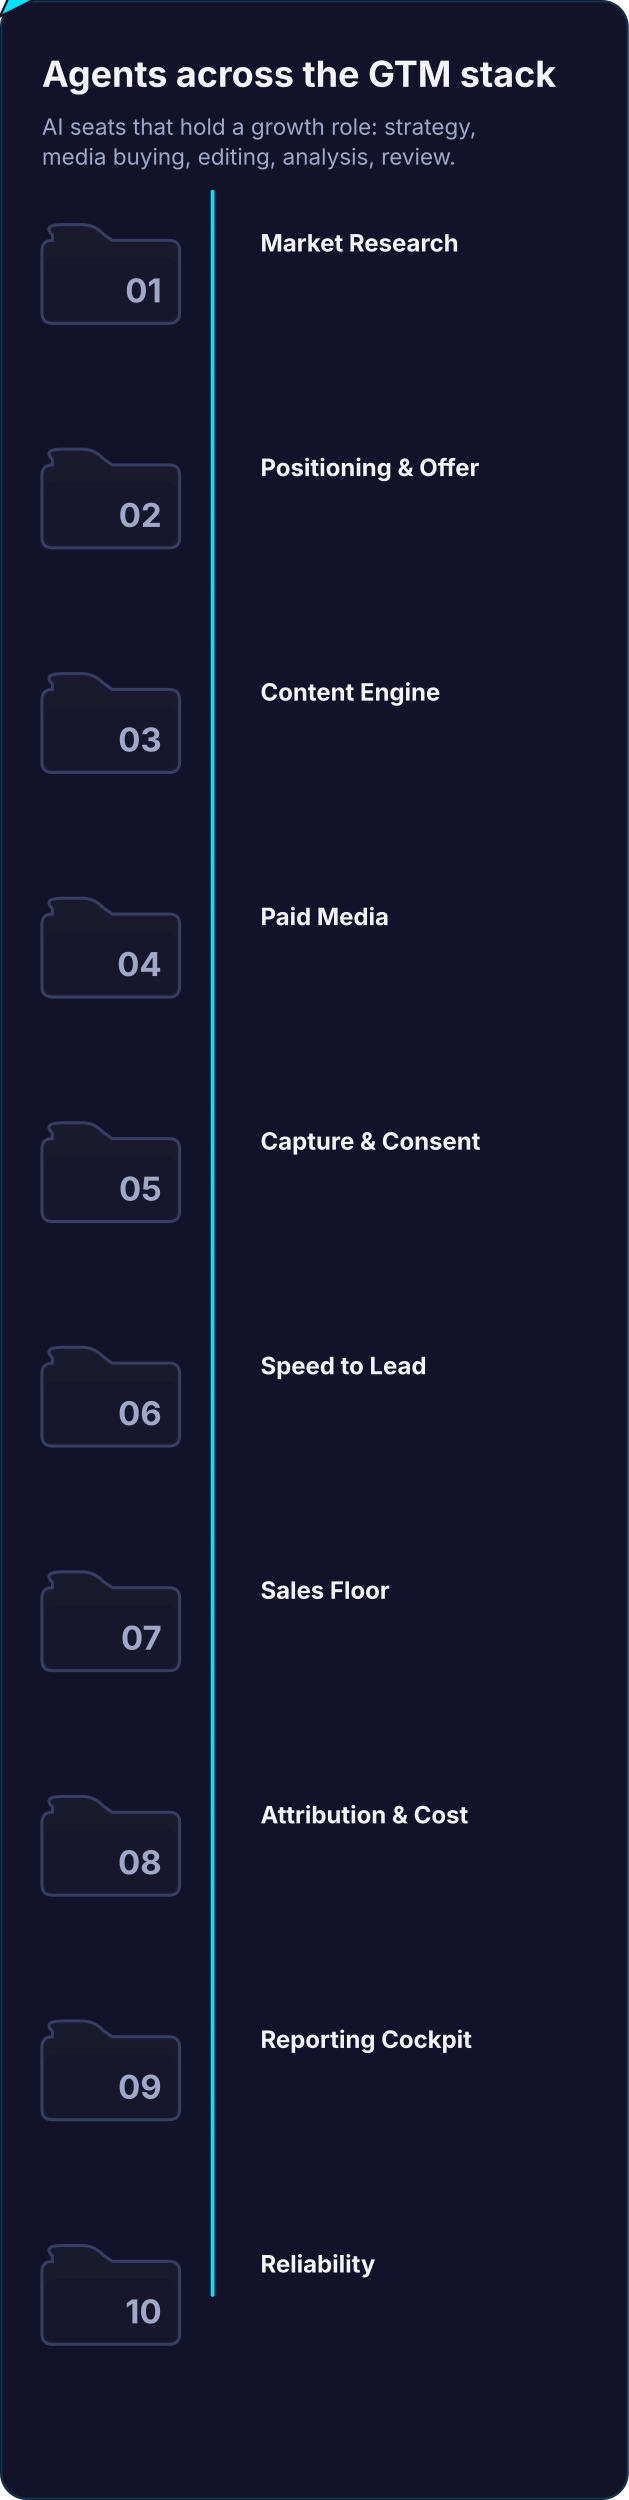
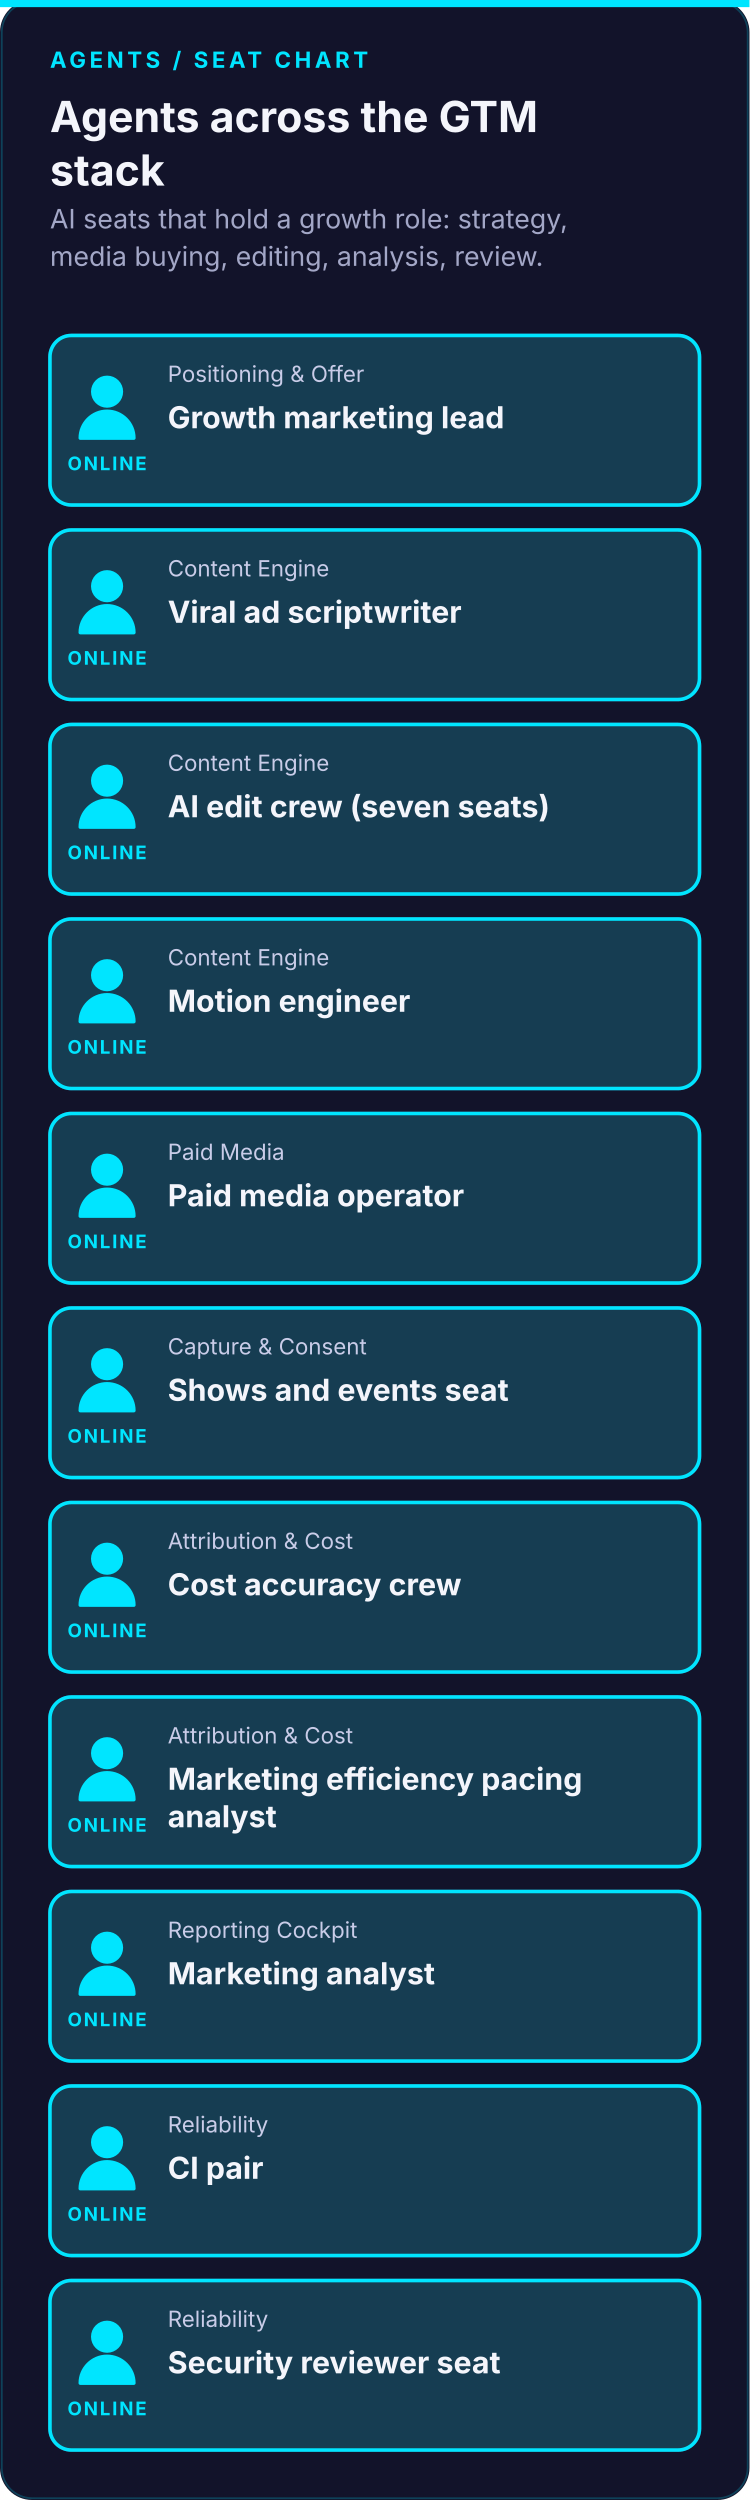
- <svg xmlns="http://www.w3.org/2000/svg" viewBox="0 0 420 1670" width="420" height="1670" role="img" aria-label="Agents across the GTM stack: Market Research, Positioning &amp; Offer, Content Engine, Paid Media, Capture &amp; Consent, Speed to Lead, Sales Floor, Attribution &amp; Cost, Reporting Cockpit, Reliability">
-   <style>text{font-family:Inter, -apple-system, 'Segoe UI', Helvetica, Arial, sans-serif}.t{fill:#f4f5fb;font-weight:700} .m{fill:#a3a7c7} .num{fill:#a3a7c7;font-weight:700}.fold{fill:#1a1a2e;stroke:#3a3d63;stroke-width:2}@keyframes f0{0%,3.27%{fill:#1a1a2e;stroke:#3a3d63}5.77%,97%{fill:#0f3a4a;stroke:#00e5ff}100%{fill:#1a1a2e;stroke:#3a3d63}}@keyframes o0{0%,3.27%{opacity:0;transform:translateY(6px)}5.77%,97%{opacity:1;transform:translateY(0)}100%{opacity:0}}@keyframes l0{0%,3.27%{transform:scaleY(1)}5.77%,97%{transform:scaleY(.82) skewX(-8deg)}100%{transform:scaleY(1)}}#F0{animation:f0 27.50s linear infinite}#O0{animation:o0 27.50s linear infinite;opacity:0}#L0{animation:l0 27.50s linear infinite;transform-origin:0px 66px;transform-box:fill-box}@keyframes f1{0%,12.00%{fill:#1a1a2e;stroke:#3a3d63}14.50%,97%{fill:#0f3a4a;stroke:#00e5ff}100%{fill:#1a1a2e;stroke:#3a3d63}}@keyframes o1{0%,12.00%{opacity:0;transform:translateY(6px)}14.50%,97%{opacity:1;transform:translateY(0)}100%{opacity:0}}@keyframes l1{0%,12.00%{transform:scaleY(1)}14.50%,97%{transform:scaleY(.82) skewX(-8deg)}100%{transform:scaleY(1)}}#F1{animation:f1 27.50s linear infinite}#O1{animation:o1 27.50s linear infinite;opacity:0}#L1{animation:l1 27.50s linear infinite;transform-origin:0px 66px;transform-box:fill-box}@keyframes f2{0%,20.73%{fill:#1a1a2e;stroke:#3a3d63}23.23%,97%{fill:#0f3a4a;stroke:#00e5ff}100%{fill:#1a1a2e;stroke:#3a3d63}}@keyframes o2{0%,20.73%{opacity:0;transform:translateY(6px)}23.23%,97%{opacity:1;transform:translateY(0)}100%{opacity:0}}@keyframes l2{0%,20.73%{transform:scaleY(1)}23.23%,97%{transform:scaleY(.82) skewX(-8deg)}100%{transform:scaleY(1)}}#F2{animation:f2 27.50s linear infinite}#O2{animation:o2 27.50s linear infinite;opacity:0}#L2{animation:l2 27.50s linear infinite;transform-origin:0px 66px;transform-box:fill-box}@keyframes f3{0%,29.45%{fill:#1a1a2e;stroke:#3a3d63}31.95%,97%{fill:#0f3a4a;stroke:#00e5ff}100%{fill:#1a1a2e;stroke:#3a3d63}}@keyframes o3{0%,29.45%{opacity:0;transform:translateY(6px)}31.95%,97%{opacity:1;transform:translateY(0)}100%{opacity:0}}@keyframes l3{0%,29.45%{transform:scaleY(1)}31.95%,97%{transform:scaleY(.82) skewX(-8deg)}100%{transform:scaleY(1)}}#F3{animation:f3 27.50s linear infinite}#O3{animation:o3 27.50s linear infinite;opacity:0}#L3{animation:l3 27.50s linear infinite;transform-origin:0px 66px;transform-box:fill-box}@keyframes f4{0%,38.18%{fill:#1a1a2e;stroke:#3a3d63}40.68%,97%{fill:#0f3a4a;stroke:#00e5ff}100%{fill:#1a1a2e;stroke:#3a3d63}}@keyframes o4{0%,38.18%{opacity:0;transform:translateY(6px)}40.68%,97%{opacity:1;transform:translateY(0)}100%{opacity:0}}@keyframes l4{0%,38.18%{transform:scaleY(1)}40.68%,97%{transform:scaleY(.82) skewX(-8deg)}100%{transform:scaleY(1)}}#F4{animation:f4 27.50s linear infinite}#O4{animation:o4 27.50s linear infinite;opacity:0}#L4{animation:l4 27.50s linear infinite;transform-origin:0px 66px;transform-box:fill-box}@keyframes f5{0%,46.91%{fill:#1a1a2e;stroke:#3a3d63}49.41%,97%{fill:#0f3a4a;stroke:#00e5ff}100%{fill:#1a1a2e;stroke:#3a3d63}}@keyframes o5{0%,46.91%{opacity:0;transform:translateY(6px)}49.41%,97%{opacity:1;transform:translateY(0)}100%{opacity:0}}@keyframes l5{0%,46.91%{transform:scaleY(1)}49.41%,97%{transform:scaleY(.82) skewX(-8deg)}100%{transform:scaleY(1)}}#F5{animation:f5 27.50s linear infinite}#O5{animation:o5 27.50s linear infinite;opacity:0}#L5{animation:l5 27.50s linear infinite;transform-origin:0px 66px;transform-box:fill-box}@keyframes f6{0%,55.64%{fill:#1a1a2e;stroke:#3a3d63}58.14%,97%{fill:#0f3a4a;stroke:#00e5ff}100%{fill:#1a1a2e;stroke:#3a3d63}}@keyframes o6{0%,55.64%{opacity:0;transform:translateY(6px)}58.14%,97%{opacity:1;transform:translateY(0)}100%{opacity:0}}@keyframes l6{0%,55.64%{transform:scaleY(1)}58.14%,97%{transform:scaleY(.82) skewX(-8deg)}100%{transform:scaleY(1)}}#F6{animation:f6 27.50s linear infinite}#O6{animation:o6 27.50s linear infinite;opacity:0}#L6{animation:l6 27.50s linear infinite;transform-origin:0px 66px;transform-box:fill-box}@keyframes f7{0%,64.36%{fill:#1a1a2e;stroke:#3a3d63}66.86%,97%{fill:#0f3a4a;stroke:#00e5ff}100%{fill:#1a1a2e;stroke:#3a3d63}}@keyframes o7{0%,64.36%{opacity:0;transform:translateY(6px)}66.86%,97%{opacity:1;transform:translateY(0)}100%{opacity:0}}@keyframes l7{0%,64.36%{transform:scaleY(1)}66.86%,97%{transform:scaleY(.82) skewX(-8deg)}100%{transform:scaleY(1)}}#F7{animation:f7 27.50s linear infinite}#O7{animation:o7 27.50s linear infinite;opacity:0}#L7{animation:l7 27.50s linear infinite;transform-origin:0px 66px;transform-box:fill-box}@keyframes f8{0%,73.09%{fill:#1a1a2e;stroke:#3a3d63}75.59%,97%{fill:#0f3a4a;stroke:#00e5ff}100%{fill:#1a1a2e;stroke:#3a3d63}}@keyframes o8{0%,73.09%{opacity:0;transform:translateY(6px)}75.59%,97%{opacity:1;transform:translateY(0)}100%{opacity:0}}@keyframes l8{0%,73.09%{transform:scaleY(1)}75.59%,97%{transform:scaleY(.82) skewX(-8deg)}100%{transform:scaleY(1)}}#F8{animation:f8 27.50s linear infinite}#O8{animation:o8 27.50s linear infinite;opacity:0}#L8{animation:l8 27.50s linear infinite;transform-origin:0px 66px;transform-box:fill-box}@keyframes f9{0%,81.82%{fill:#1a1a2e;stroke:#3a3d63}84.32%,97%{fill:#0f3a4a;stroke:#00e5ff}100%{fill:#1a1a2e;stroke:#3a3d63}}@keyframes o9{0%,81.82%{opacity:0;transform:translateY(6px)}84.32%,97%{opacity:1;transform:translateY(0)}100%{opacity:0}}@keyframes l9{0%,81.82%{transform:scaleY(1)}84.32%,97%{transform:scaleY(.82) skewX(-8deg)}100%{transform:scaleY(1)}}#F9{animation:f9 27.50s linear infinite}#O9{animation:o9 27.50s linear infinite;opacity:0}#L9{animation:l9 27.50s linear infinite;transform-origin:0px 66px;transform-box:fill-box}</style>
-   <rect width="420" height="1670" rx="18" fill="#12132a" />
-   <rect x="1" y="1" width="418" height="1668" rx="17" fill="none" stroke="#00e5ff" stroke-opacity=".18" />
-   <text class="t" x="28" y="58" font-size="24">Agents across the GTM stack</text>
-   <text class="m" x="28" y="90" font-size="15">AI seats that hold a growth role: strategy,</text>
-   <text class="m" x="28" y="110" font-size="15">media buying, editing, analysis, review.</text>
-   <path d="M142.0,127.0 L142.0,183.0 L142.0,333.0 L142.0,483.0 L142.0,633.0 L142.0,783.0 L142.0,933.0 L142.0,1083.0 L142.0,1233.0 L142.0,1383.0 L142.0,1533.0" fill="none" stroke="#2a2c4a" stroke-width="2" stroke-dasharray="4 8" />
-   <path d="M142.0,127.0 L142.0,183.0 L142.0,333.0 L142.0,483.0 L142.0,633.0 L142.0,783.0 L142.0,933.0 L142.0,1083.0 L142.0,1233.0 L142.0,1383.0 L142.0,1533.0" fill="none" stroke="#00e5ff" stroke-width="2.5" stroke-linecap="round" pathLength="1" stroke-dasharray="1 1" stroke-dashoffset="1">
-     <animate attributeName="stroke-dashoffset" dur="27.50s" repeatCount="indefinite" calcMode="linear" keyTimes="0;0.033;0.087;0.12;0.174;0.207;0.262;0.294;0.349;0.382;0.436;0.469;0.524;0.556;0.611;0.644;0.698;0.731;0.785;0.818;0.873;1" values="1;0.96;0.96;0.854;0.854;0.747;0.747;0.64;0.64;0.533;0.533;0.427;0.427;0.32;0.32;0.213;0.213;0.107;0.107;0;0;0" />
-   </path>
-   <g transform="translate(28,150)">
-     <path id="F0" class="fold" d="M7,10.56 L7,7 Q0,0 14,0 L26.96,0 Q34.96,0 40.96,6.336 L46.96,10.56 L85,10.56 Q92,10.56 92,17.56 L92,59 Q92,66 85,66 L7,66 Q0,66 0,59 L0,17.56 Q0,10.56 7,10.56 Z" />
-     <rect id="L0" x="2" y="22.4" width="88" height="41.6" rx="6" fill="#12132a" opacity=".55" />
-     <text class="num" x="80" y="52" text-anchor="end" font-size="22">01</text>
-     <text class="t" x="146" y="18" font-size="16">Market Research</text>
-     <g id="O0">
-       <text x="146" y="45" font-size="13" fill="#a3a7c7">—</text>
+ <svg xmlns="http://www.w3.org/2000/svg" viewBox="0 0 420 1401" width="420" height="1401" role="img" aria-label="Agents across the GTM stack: Growth marketing lead, Viral ad scriptwriter, AI edit crew (seven seats), Motion engineer, Paid media operator, Shows and events seat, Cost accuracy crew, Marketing efficiency pacing analyst, Marketing analyst, CI pair, Security reviewer seat">
+   <style>text{font-family:Inter, -apple-system, 'Segoe UI', Helvetica, Arial, sans-serif}.t{fill:#f4f5fb;font-weight:700}.m{fill:#a3a7c7}@media (prefers-reduced-motion:no-preference){@keyframes mak0{0%,6.31%{opacity:0}9.91%,94%{opacity:1}100%{opacity:0}}#ma0{animation:mak0 11.10s linear infinite}@keyframes mak1{0%,11.26%{opacity:0}14.86%,94%{opacity:1}100%{opacity:0}}#ma1{animation:mak1 11.10s linear infinite}@keyframes mak2{0%,16.22%{opacity:0}19.82%,94%{opacity:1}100%{opacity:0}}#ma2{animation:mak2 11.10s linear infinite}@keyframes mak3{0%,21.17%{opacity:0}24.77%,94%{opacity:1}100%{opacity:0}}#ma3{animation:mak3 11.10s linear infinite}@keyframes mak4{0%,26.13%{opacity:0}29.73%,94%{opacity:1}100%{opacity:0}}#ma4{animation:mak4 11.10s linear infinite}@keyframes mak5{0%,31.08%{opacity:0}34.68%,94%{opacity:1}100%{opacity:0}}#ma5{animation:mak5 11.10s linear infinite}@keyframes mak6{0%,36.04%{opacity:0}39.64%,94%{opacity:1}100%{opacity:0}}#ma6{animation:mak6 11.10s linear infinite}@keyframes mak7{0%,40.99%{opacity:0}44.59%,94%{opacity:1}100%{opacity:0}}#ma7{animation:mak7 11.10s linear infinite}@keyframes mak8{0%,45.95%{opacity:0}49.55%,94%{opacity:1}100%{opacity:0}}#ma8{animation:mak8 11.10s linear infinite}@keyframes mak9{0%,50.90%{opacity:0}54.50%,94%{opacity:1}100%{opacity:0}}#ma9{animation:mak9 11.10s linear infinite}@keyframes mak10{0%,55.86%{opacity:0}59.46%,94%{opacity:1}100%{opacity:0}}#ma10{animation:mak10 11.10s linear infinite}}</style>
+   <rect width="420" height="1401" rx="18" fill="#12132a" />
+   <rect x="1" y="1" width="418" height="1399" rx="17" fill="none" stroke="#00e5ff" stroke-opacity=".22" />
+   <rect x="0" y="0" width="420" height="4" fill="#00e5ff">
+     <animate attributeName="opacity" values="1;.45;1" dur="11.10s" repeatCount="indefinite" />
+   </rect>
+   <text x="28" y="38" font-size="12.5" font-weight="700" letter-spacing="2" fill="#00e5ff">AGENTS  /  SEAT CHART</text>
+   <text class="t" x="28" y="74" font-size="24">Agents across the GTM</text>
+   <text class="t" x="28" y="104" font-size="24">stack</text>
+   <text class="m" x="28" y="128" font-size="15">AI seats that hold a growth role: strategy,</text>
+   <text class="m" x="28" y="149" font-size="15">media buying, editing, analysis, review.</text>
+   <g class="c" transform="translate(28,188)">
+     <rect width="364" height="95" rx="12" fill="#1a1a2e" stroke="#3a3d63" stroke-width="2" />
+     <circle cx="32" cy="31.5" r="8" fill="none" stroke="#a3a7c7" stroke-width="2" />
+     <path d="M17,57.5 a15,15 0 0 1 30,0 Z" fill="none" stroke="#a3a7c7" stroke-width="2" stroke-linejoin="round" />
+     <text x="32" y="75.5" font-size="10.5" font-weight="700" letter-spacing="1" text-anchor="middle" fill="#a3a7c7" />
+     <text fill="#a3a7c7" x="66" y="26" font-size="12.5">Positioning &amp; Offer</text>
+     <text fill="#a3a7c7" font-weight="700" x="66" y="52" font-size="17">Growth marketing lead</text>
+     <g id="ma0">
+       <rect width="364" height="95" rx="12" fill="#163d52" stroke="#00e5ff" stroke-width="2" />
+       <circle cx="32" cy="31.5" r="8" fill="#00e5ff" stroke="#00e5ff" stroke-width="2" />
+       <path d="M17,57.5 a15,15 0 0 1 30,0 Z" fill="#00e5ff" stroke="#00e5ff" stroke-width="2" stroke-linejoin="round" />
+       <text x="32" y="75.5" font-size="10.5" font-weight="700" letter-spacing="1" text-anchor="middle" fill="#00e5ff">ONLINE</text>
+       <text fill="#c9cce8" x="66" y="26" font-size="12.5">Positioning &amp; Offer</text>
+       <text fill="#f4f5fb" font-weight="700" x="66" y="52" font-size="17">Growth marketing lead</text>
    </g>
  </g>
-   <g transform="translate(28,300)">
-     <path id="F1" class="fold" d="M7,10.56 L7,7 Q0,0 14,0 L26.96,0 Q34.96,0 40.96,6.336 L46.96,10.56 L85,10.56 Q92,10.56 92,17.56 L92,59 Q92,66 85,66 L7,66 Q0,66 0,59 L0,17.56 Q0,10.56 7,10.56 Z" />
-     <rect id="L1" x="2" y="22.4" width="88" height="41.6" rx="6" fill="#12132a" opacity=".55" />
-     <text class="num" x="80" y="52" text-anchor="end" font-size="22">02</text>
-     <text class="t" x="146" y="18" font-size="16">Positioning &amp; Offer</text>
-     <g id="O1">
-       <text x="146" y="45" font-size="13" fill="#a3a7c7">• Growth marketing lead</text>
-       <rect x="-2" y="72" width="44" height="22" rx="11" fill="#ff3df5" />
-       <text x="20" y="88" font-size="13" font-weight="700" text-anchor="middle" fill="#14051a">1</text>
+   <g class="c" transform="translate(28,297)">
+     <rect width="364" height="95" rx="12" fill="#1a1a2e" stroke="#3a3d63" stroke-width="2" />
+     <circle cx="32" cy="31.5" r="8" fill="none" stroke="#a3a7c7" stroke-width="2" />
+     <path d="M17,57.5 a15,15 0 0 1 30,0 Z" fill="none" stroke="#a3a7c7" stroke-width="2" stroke-linejoin="round" />
+     <text x="32" y="75.5" font-size="10.5" font-weight="700" letter-spacing="1" text-anchor="middle" fill="#a3a7c7" />
+     <text fill="#a3a7c7" x="66" y="26" font-size="12.5">Content Engine</text>
+     <text fill="#a3a7c7" font-weight="700" x="66" y="52" font-size="17">Viral ad scriptwriter</text>
+     <g id="ma1">
+       <rect width="364" height="95" rx="12" fill="#163d52" stroke="#00e5ff" stroke-width="2" />
+       <circle cx="32" cy="31.5" r="8" fill="#00e5ff" stroke="#00e5ff" stroke-width="2" />
+       <path d="M17,57.5 a15,15 0 0 1 30,0 Z" fill="#00e5ff" stroke="#00e5ff" stroke-width="2" stroke-linejoin="round" />
+       <text x="32" y="75.5" font-size="10.5" font-weight="700" letter-spacing="1" text-anchor="middle" fill="#00e5ff">ONLINE</text>
+       <text fill="#c9cce8" x="66" y="26" font-size="12.5">Content Engine</text>
+       <text fill="#f4f5fb" font-weight="700" x="66" y="52" font-size="17">Viral ad scriptwriter</text>
    </g>
  </g>
-   <g transform="translate(28,450)">
-     <path id="F2" class="fold" d="M7,10.56 L7,7 Q0,0 14,0 L26.96,0 Q34.96,0 40.96,6.336 L46.96,10.56 L85,10.56 Q92,10.56 92,17.56 L92,59 Q92,66 85,66 L7,66 Q0,66 0,59 L0,17.56 Q0,10.56 7,10.56 Z" />
-     <rect id="L2" x="2" y="22.4" width="88" height="41.6" rx="6" fill="#12132a" opacity=".55" />
-     <text class="num" x="80" y="52" text-anchor="end" font-size="22">03</text>
-     <text class="t" x="146" y="18" font-size="16">Content Engine</text>
-     <g id="O2">
-       <text x="146" y="45" font-size="13" fill="#a3a7c7">• Viral ad scriptwriter</text>
-       <text x="146" y="63" font-size="13" fill="#a3a7c7">• AI edit crew (seven seats)</text>
-       <text x="146" y="81" font-size="13" fill="#a3a7c7">• Motion engineer</text>
-       <rect x="-2" y="72" width="44" height="22" rx="11" fill="#ff3df5" />
-       <text x="20" y="88" font-size="13" font-weight="700" text-anchor="middle" fill="#14051a">3</text>
+   <g class="c" transform="translate(28,406)">
+     <rect width="364" height="95" rx="12" fill="#1a1a2e" stroke="#3a3d63" stroke-width="2" />
+     <circle cx="32" cy="31.5" r="8" fill="none" stroke="#a3a7c7" stroke-width="2" />
+     <path d="M17,57.5 a15,15 0 0 1 30,0 Z" fill="none" stroke="#a3a7c7" stroke-width="2" stroke-linejoin="round" />
+     <text x="32" y="75.5" font-size="10.5" font-weight="700" letter-spacing="1" text-anchor="middle" fill="#a3a7c7" />
+     <text fill="#a3a7c7" x="66" y="26" font-size="12.5">Content Engine</text>
+     <text fill="#a3a7c7" font-weight="700" x="66" y="52" font-size="17">AI edit crew (seven seats)</text>
+     <g id="ma2">
+       <rect width="364" height="95" rx="12" fill="#163d52" stroke="#00e5ff" stroke-width="2" />
+       <circle cx="32" cy="31.5" r="8" fill="#00e5ff" stroke="#00e5ff" stroke-width="2" />
+       <path d="M17,57.5 a15,15 0 0 1 30,0 Z" fill="#00e5ff" stroke="#00e5ff" stroke-width="2" stroke-linejoin="round" />
+       <text x="32" y="75.5" font-size="10.5" font-weight="700" letter-spacing="1" text-anchor="middle" fill="#00e5ff">ONLINE</text>
+       <text fill="#c9cce8" x="66" y="26" font-size="12.5">Content Engine</text>
+       <text fill="#f4f5fb" font-weight="700" x="66" y="52" font-size="17">AI edit crew (seven seats)</text>
    </g>
  </g>
-   <g transform="translate(28,600)">
-     <path id="F3" class="fold" d="M7,10.56 L7,7 Q0,0 14,0 L26.96,0 Q34.96,0 40.96,6.336 L46.96,10.56 L85,10.56 Q92,10.56 92,17.56 L92,59 Q92,66 85,66 L7,66 Q0,66 0,59 L0,17.56 Q0,10.56 7,10.56 Z" />
-     <rect id="L3" x="2" y="22.4" width="88" height="41.6" rx="6" fill="#12132a" opacity=".55" />
-     <text class="num" x="80" y="52" text-anchor="end" font-size="22">04</text>
-     <text class="t" x="146" y="18" font-size="16">Paid Media</text>
-     <g id="O3">
-       <text x="146" y="45" font-size="13" fill="#a3a7c7">• Paid media operator</text>
-       <rect x="-2" y="72" width="44" height="22" rx="11" fill="#ff3df5" />
-       <text x="20" y="88" font-size="13" font-weight="700" text-anchor="middle" fill="#14051a">1</text>
+   <g class="c" transform="translate(28,515)">
+     <rect width="364" height="95" rx="12" fill="#1a1a2e" stroke="#3a3d63" stroke-width="2" />
+     <circle cx="32" cy="31.5" r="8" fill="none" stroke="#a3a7c7" stroke-width="2" />
+     <path d="M17,57.5 a15,15 0 0 1 30,0 Z" fill="none" stroke="#a3a7c7" stroke-width="2" stroke-linejoin="round" />
+     <text x="32" y="75.5" font-size="10.5" font-weight="700" letter-spacing="1" text-anchor="middle" fill="#a3a7c7" />
+     <text fill="#a3a7c7" x="66" y="26" font-size="12.5">Content Engine</text>
+     <text fill="#a3a7c7" font-weight="700" x="66" y="52" font-size="17">Motion engineer</text>
+     <g id="ma3">
+       <rect width="364" height="95" rx="12" fill="#163d52" stroke="#00e5ff" stroke-width="2" />
+       <circle cx="32" cy="31.5" r="8" fill="#00e5ff" stroke="#00e5ff" stroke-width="2" />
+       <path d="M17,57.5 a15,15 0 0 1 30,0 Z" fill="#00e5ff" stroke="#00e5ff" stroke-width="2" stroke-linejoin="round" />
+       <text x="32" y="75.5" font-size="10.5" font-weight="700" letter-spacing="1" text-anchor="middle" fill="#00e5ff">ONLINE</text>
+       <text fill="#c9cce8" x="66" y="26" font-size="12.5">Content Engine</text>
+       <text fill="#f4f5fb" font-weight="700" x="66" y="52" font-size="17">Motion engineer</text>
    </g>
  </g>
-   <g transform="translate(28,750)">
-     <path id="F4" class="fold" d="M7,10.56 L7,7 Q0,0 14,0 L26.96,0 Q34.96,0 40.96,6.336 L46.96,10.56 L85,10.56 Q92,10.56 92,17.56 L92,59 Q92,66 85,66 L7,66 Q0,66 0,59 L0,17.56 Q0,10.56 7,10.56 Z" />
-     <rect id="L4" x="2" y="22.4" width="88" height="41.6" rx="6" fill="#12132a" opacity=".55" />
-     <text class="num" x="80" y="52" text-anchor="end" font-size="22">05</text>
-     <text class="t" x="146" y="18" font-size="16">Capture &amp; Consent</text>
-     <g id="O4">
-       <text x="146" y="45" font-size="13" fill="#a3a7c7">• Shows and events seat</text>
-       <rect x="-2" y="72" width="44" height="22" rx="11" fill="#ff3df5" />
-       <text x="20" y="88" font-size="13" font-weight="700" text-anchor="middle" fill="#14051a">1</text>
+   <g class="c" transform="translate(28,624)">
+     <rect width="364" height="95" rx="12" fill="#1a1a2e" stroke="#3a3d63" stroke-width="2" />
+     <circle cx="32" cy="31.5" r="8" fill="none" stroke="#a3a7c7" stroke-width="2" />
+     <path d="M17,57.5 a15,15 0 0 1 30,0 Z" fill="none" stroke="#a3a7c7" stroke-width="2" stroke-linejoin="round" />
+     <text x="32" y="75.5" font-size="10.5" font-weight="700" letter-spacing="1" text-anchor="middle" fill="#a3a7c7" />
+     <text fill="#a3a7c7" x="66" y="26" font-size="12.5">Paid Media</text>
+     <text fill="#a3a7c7" font-weight="700" x="66" y="52" font-size="17">Paid media operator</text>
+     <g id="ma4">
+       <rect width="364" height="95" rx="12" fill="#163d52" stroke="#00e5ff" stroke-width="2" />
+       <circle cx="32" cy="31.5" r="8" fill="#00e5ff" stroke="#00e5ff" stroke-width="2" />
+       <path d="M17,57.5 a15,15 0 0 1 30,0 Z" fill="#00e5ff" stroke="#00e5ff" stroke-width="2" stroke-linejoin="round" />
+       <text x="32" y="75.5" font-size="10.5" font-weight="700" letter-spacing="1" text-anchor="middle" fill="#00e5ff">ONLINE</text>
+       <text fill="#c9cce8" x="66" y="26" font-size="12.5">Paid Media</text>
+       <text fill="#f4f5fb" font-weight="700" x="66" y="52" font-size="17">Paid media operator</text>
    </g>
  </g>
-   <g transform="translate(28,900)">
-     <path id="F5" class="fold" d="M7,10.56 L7,7 Q0,0 14,0 L26.96,0 Q34.96,0 40.96,6.336 L46.96,10.56 L85,10.56 Q92,10.56 92,17.56 L92,59 Q92,66 85,66 L7,66 Q0,66 0,59 L0,17.56 Q0,10.56 7,10.56 Z" />
-     <rect id="L5" x="2" y="22.4" width="88" height="41.6" rx="6" fill="#12132a" opacity=".55" />
-     <text class="num" x="80" y="52" text-anchor="end" font-size="22">06</text>
-     <text class="t" x="146" y="18" font-size="16">Speed to Lead</text>
-     <g id="O5">
-       <text x="146" y="45" font-size="13" fill="#a3a7c7">—</text>
+   <g class="c" transform="translate(28,733)">
+     <rect width="364" height="95" rx="12" fill="#1a1a2e" stroke="#3a3d63" stroke-width="2" />
+     <circle cx="32" cy="31.5" r="8" fill="none" stroke="#a3a7c7" stroke-width="2" />
+     <path d="M17,57.5 a15,15 0 0 1 30,0 Z" fill="none" stroke="#a3a7c7" stroke-width="2" stroke-linejoin="round" />
+     <text x="32" y="75.5" font-size="10.5" font-weight="700" letter-spacing="1" text-anchor="middle" fill="#a3a7c7" />
+     <text fill="#a3a7c7" x="66" y="26" font-size="12.5">Capture &amp; Consent</text>
+     <text fill="#a3a7c7" font-weight="700" x="66" y="52" font-size="17">Shows and events seat</text>
+     <g id="ma5">
+       <rect width="364" height="95" rx="12" fill="#163d52" stroke="#00e5ff" stroke-width="2" />
+       <circle cx="32" cy="31.5" r="8" fill="#00e5ff" stroke="#00e5ff" stroke-width="2" />
+       <path d="M17,57.5 a15,15 0 0 1 30,0 Z" fill="#00e5ff" stroke="#00e5ff" stroke-width="2" stroke-linejoin="round" />
+       <text x="32" y="75.5" font-size="10.5" font-weight="700" letter-spacing="1" text-anchor="middle" fill="#00e5ff">ONLINE</text>
+       <text fill="#c9cce8" x="66" y="26" font-size="12.5">Capture &amp; Consent</text>
+       <text fill="#f4f5fb" font-weight="700" x="66" y="52" font-size="17">Shows and events seat</text>
    </g>
  </g>
-   <g transform="translate(28,1050)">
-     <path id="F6" class="fold" d="M7,10.56 L7,7 Q0,0 14,0 L26.96,0 Q34.96,0 40.96,6.336 L46.96,10.56 L85,10.56 Q92,10.56 92,17.56 L92,59 Q92,66 85,66 L7,66 Q0,66 0,59 L0,17.56 Q0,10.56 7,10.56 Z" />
-     <rect id="L6" x="2" y="22.4" width="88" height="41.6" rx="6" fill="#12132a" opacity=".55" />
-     <text class="num" x="80" y="52" text-anchor="end" font-size="22">07</text>
-     <text class="t" x="146" y="18" font-size="16">Sales Floor</text>
-     <g id="O6">
-       <text x="146" y="45" font-size="13" fill="#a3a7c7">—</text>
+   <g class="c" transform="translate(28,842)">
+     <rect width="364" height="95" rx="12" fill="#1a1a2e" stroke="#3a3d63" stroke-width="2" />
+     <circle cx="32" cy="31.5" r="8" fill="none" stroke="#a3a7c7" stroke-width="2" />
+     <path d="M17,57.5 a15,15 0 0 1 30,0 Z" fill="none" stroke="#a3a7c7" stroke-width="2" stroke-linejoin="round" />
+     <text x="32" y="75.5" font-size="10.5" font-weight="700" letter-spacing="1" text-anchor="middle" fill="#a3a7c7" />
+     <text fill="#a3a7c7" x="66" y="26" font-size="12.5">Attribution &amp; Cost</text>
+     <text fill="#a3a7c7" font-weight="700" x="66" y="52" font-size="17">Cost accuracy crew</text>
+     <g id="ma6">
+       <rect width="364" height="95" rx="12" fill="#163d52" stroke="#00e5ff" stroke-width="2" />
+       <circle cx="32" cy="31.5" r="8" fill="#00e5ff" stroke="#00e5ff" stroke-width="2" />
+       <path d="M17,57.5 a15,15 0 0 1 30,0 Z" fill="#00e5ff" stroke="#00e5ff" stroke-width="2" stroke-linejoin="round" />
+       <text x="32" y="75.5" font-size="10.5" font-weight="700" letter-spacing="1" text-anchor="middle" fill="#00e5ff">ONLINE</text>
+       <text fill="#c9cce8" x="66" y="26" font-size="12.5">Attribution &amp; Cost</text>
+       <text fill="#f4f5fb" font-weight="700" x="66" y="52" font-size="17">Cost accuracy crew</text>
    </g>
  </g>
-   <g transform="translate(28,1200)">
-     <path id="F7" class="fold" d="M7,10.56 L7,7 Q0,0 14,0 L26.96,0 Q34.96,0 40.96,6.336 L46.96,10.56 L85,10.56 Q92,10.56 92,17.56 L92,59 Q92,66 85,66 L7,66 Q0,66 0,59 L0,17.56 Q0,10.56 7,10.56 Z" />
-     <rect id="L7" x="2" y="22.4" width="88" height="41.6" rx="6" fill="#12132a" opacity=".55" />
-     <text class="num" x="80" y="52" text-anchor="end" font-size="22">08</text>
-     <text class="t" x="146" y="18" font-size="16">Attribution &amp; Cost</text>
-     <g id="O7">
-       <text x="146" y="45" font-size="13" fill="#a3a7c7">• Cost accuracy crew</text>
-       <text x="146" y="63" font-size="13" fill="#a3a7c7">• Marketing efficiency pacing analys</text>
-       <rect x="-2" y="72" width="44" height="22" rx="11" fill="#ff3df5" />
-       <text x="20" y="88" font-size="13" font-weight="700" text-anchor="middle" fill="#14051a">2</text>
+   <g class="c" transform="translate(28,951)">
+     <rect width="364" height="95" rx="12" fill="#1a1a2e" stroke="#3a3d63" stroke-width="2" />
+     <circle cx="32" cy="31.5" r="8" fill="none" stroke="#a3a7c7" stroke-width="2" />
+     <path d="M17,57.5 a15,15 0 0 1 30,0 Z" fill="none" stroke="#a3a7c7" stroke-width="2" stroke-linejoin="round" />
+     <text x="32" y="75.5" font-size="10.5" font-weight="700" letter-spacing="1" text-anchor="middle" fill="#a3a7c7" />
+     <text fill="#a3a7c7" x="66" y="26" font-size="12.5">Attribution &amp; Cost</text>
+     <text fill="#a3a7c7" font-weight="700" x="66" y="52" font-size="17">Marketing efficiency pacing</text>
+     <text fill="#a3a7c7" font-weight="700" x="66" y="73" font-size="17">analyst</text>
+     <g id="ma7">
+       <rect width="364" height="95" rx="12" fill="#163d52" stroke="#00e5ff" stroke-width="2" />
+       <circle cx="32" cy="31.5" r="8" fill="#00e5ff" stroke="#00e5ff" stroke-width="2" />
+       <path d="M17,57.5 a15,15 0 0 1 30,0 Z" fill="#00e5ff" stroke="#00e5ff" stroke-width="2" stroke-linejoin="round" />
+       <text x="32" y="75.5" font-size="10.5" font-weight="700" letter-spacing="1" text-anchor="middle" fill="#00e5ff">ONLINE</text>
+       <text fill="#c9cce8" x="66" y="26" font-size="12.5">Attribution &amp; Cost</text>
+       <text fill="#f4f5fb" font-weight="700" x="66" y="52" font-size="17">Marketing efficiency pacing</text>
+       <text fill="#f4f5fb" font-weight="700" x="66" y="73" font-size="17">analyst</text>
    </g>
  </g>
-   <g transform="translate(28,1350)">
-     <path id="F8" class="fold" d="M7,10.56 L7,7 Q0,0 14,0 L26.96,0 Q34.96,0 40.96,6.336 L46.96,10.56 L85,10.56 Q92,10.56 92,17.56 L92,59 Q92,66 85,66 L7,66 Q0,66 0,59 L0,17.56 Q0,10.56 7,10.56 Z" />
-     <rect id="L8" x="2" y="22.4" width="88" height="41.6" rx="6" fill="#12132a" opacity=".55" />
-     <text class="num" x="80" y="52" text-anchor="end" font-size="22">09</text>
-     <text class="t" x="146" y="18" font-size="16">Reporting Cockpit</text>
-     <g id="O8">
-       <text x="146" y="45" font-size="13" fill="#a3a7c7">• Marketing analyst</text>
-       <rect x="-2" y="72" width="44" height="22" rx="11" fill="#ff3df5" />
-       <text x="20" y="88" font-size="13" font-weight="700" text-anchor="middle" fill="#14051a">1</text>
+   <g class="c" transform="translate(28,1060)">
+     <rect width="364" height="95" rx="12" fill="#1a1a2e" stroke="#3a3d63" stroke-width="2" />
+     <circle cx="32" cy="31.5" r="8" fill="none" stroke="#a3a7c7" stroke-width="2" />
+     <path d="M17,57.5 a15,15 0 0 1 30,0 Z" fill="none" stroke="#a3a7c7" stroke-width="2" stroke-linejoin="round" />
+     <text x="32" y="75.5" font-size="10.5" font-weight="700" letter-spacing="1" text-anchor="middle" fill="#a3a7c7" />
+     <text fill="#a3a7c7" x="66" y="26" font-size="12.5">Reporting Cockpit</text>
+     <text fill="#a3a7c7" font-weight="700" x="66" y="52" font-size="17">Marketing analyst</text>
+     <g id="ma8">
+       <rect width="364" height="95" rx="12" fill="#163d52" stroke="#00e5ff" stroke-width="2" />
+       <circle cx="32" cy="31.5" r="8" fill="#00e5ff" stroke="#00e5ff" stroke-width="2" />
+       <path d="M17,57.5 a15,15 0 0 1 30,0 Z" fill="#00e5ff" stroke="#00e5ff" stroke-width="2" stroke-linejoin="round" />
+       <text x="32" y="75.5" font-size="10.5" font-weight="700" letter-spacing="1" text-anchor="middle" fill="#00e5ff">ONLINE</text>
+       <text fill="#c9cce8" x="66" y="26" font-size="12.5">Reporting Cockpit</text>
+       <text fill="#f4f5fb" font-weight="700" x="66" y="52" font-size="17">Marketing analyst</text>
    </g>
  </g>
-   <g transform="translate(28,1500)">
-     <path id="F9" class="fold" d="M7,10.56 L7,7 Q0,0 14,0 L26.96,0 Q34.96,0 40.96,6.336 L46.96,10.56 L85,10.56 Q92,10.56 92,17.56 L92,59 Q92,66 85,66 L7,66 Q0,66 0,59 L0,17.56 Q0,10.56 7,10.56 Z" />
-     <rect id="L9" x="2" y="22.4" width="88" height="41.6" rx="6" fill="#12132a" opacity=".55" />
-     <text class="num" x="80" y="52" text-anchor="end" font-size="22">10</text>
-     <text class="t" x="146" y="18" font-size="16">Reliability</text>
-     <g id="O9">
-       <text x="146" y="45" font-size="13" fill="#a3a7c7">• CI pair</text>
-       <text x="146" y="63" font-size="13" fill="#a3a7c7">• Security reviewer seat</text>
-       <rect x="-2" y="72" width="44" height="22" rx="11" fill="#ff3df5" />
-       <text x="20" y="88" font-size="13" font-weight="700" text-anchor="middle" fill="#14051a">2</text>
+   <g class="c" transform="translate(28,1169)">
+     <rect width="364" height="95" rx="12" fill="#1a1a2e" stroke="#3a3d63" stroke-width="2" />
+     <circle cx="32" cy="31.5" r="8" fill="none" stroke="#a3a7c7" stroke-width="2" />
+     <path d="M17,57.5 a15,15 0 0 1 30,0 Z" fill="none" stroke="#a3a7c7" stroke-width="2" stroke-linejoin="round" />
+     <text x="32" y="75.5" font-size="10.5" font-weight="700" letter-spacing="1" text-anchor="middle" fill="#a3a7c7" />
+     <text fill="#a3a7c7" x="66" y="26" font-size="12.5">Reliability</text>
+     <text fill="#a3a7c7" font-weight="700" x="66" y="52" font-size="17">CI pair</text>
+     <g id="ma9">
+       <rect width="364" height="95" rx="12" fill="#163d52" stroke="#00e5ff" stroke-width="2" />
+       <circle cx="32" cy="31.5" r="8" fill="#00e5ff" stroke="#00e5ff" stroke-width="2" />
+       <path d="M17,57.5 a15,15 0 0 1 30,0 Z" fill="#00e5ff" stroke="#00e5ff" stroke-width="2" stroke-linejoin="round" />
+       <text x="32" y="75.5" font-size="10.5" font-weight="700" letter-spacing="1" text-anchor="middle" fill="#00e5ff">ONLINE</text>
+       <text fill="#c9cce8" x="66" y="26" font-size="12.5">Reliability</text>
+       <text fill="#f4f5fb" font-weight="700" x="66" y="52" font-size="17">CI pair</text>
    </g>
  </g>
-   <g>
-     <path d="M0,-11 L22,0 L0,11 L5,0 Z" fill="#00e5ff" stroke="#12132a" stroke-width="1.5" />
-     <animateMotion dur="27.50s" repeatCount="indefinite" rotate="auto" calcMode="linear" keyPoints="0;0.04;0.04;0.146;0.146;0.253;0.253;0.36;0.36;0.467;0.467;0.573;0.573;0.68;0.68;0.787;0.787;0.893;0.893;1;1;1" keyTimes="0;0.033;0.087;0.12;0.174;0.207;0.262;0.294;0.349;0.382;0.436;0.469;0.524;0.556;0.611;0.644;0.698;0.731;0.785;0.818;0.873;1" path="M142.0,127.0 L142.0,183.0 L142.0,333.0 L142.0,483.0 L142.0,633.0 L142.0,783.0 L142.0,933.0 L142.0,1083.0 L142.0,1233.0 L142.0,1383.0 L142.0,1533.0" />
+   <g class="c" transform="translate(28,1278)">
+     <rect width="364" height="95" rx="12" fill="#1a1a2e" stroke="#3a3d63" stroke-width="2" />
+     <circle cx="32" cy="31.5" r="8" fill="none" stroke="#a3a7c7" stroke-width="2" />
+     <path d="M17,57.5 a15,15 0 0 1 30,0 Z" fill="none" stroke="#a3a7c7" stroke-width="2" stroke-linejoin="round" />
+     <text x="32" y="75.5" font-size="10.5" font-weight="700" letter-spacing="1" text-anchor="middle" fill="#a3a7c7" />
+     <text fill="#a3a7c7" x="66" y="26" font-size="12.5">Reliability</text>
+     <text fill="#a3a7c7" font-weight="700" x="66" y="52" font-size="17">Security reviewer seat</text>
+     <g id="ma10">
+       <rect width="364" height="95" rx="12" fill="#163d52" stroke="#00e5ff" stroke-width="2" />
+       <circle cx="32" cy="31.5" r="8" fill="#00e5ff" stroke="#00e5ff" stroke-width="2" />
+       <path d="M17,57.5 a15,15 0 0 1 30,0 Z" fill="#00e5ff" stroke="#00e5ff" stroke-width="2" stroke-linejoin="round" />
+       <text x="32" y="75.5" font-size="10.5" font-weight="700" letter-spacing="1" text-anchor="middle" fill="#00e5ff">ONLINE</text>
+       <text fill="#c9cce8" x="66" y="26" font-size="12.5">Reliability</text>
+       <text fill="#f4f5fb" font-weight="700" x="66" y="52" font-size="17">Security reviewer seat</text>
+     </g>
  </g>
</svg>
